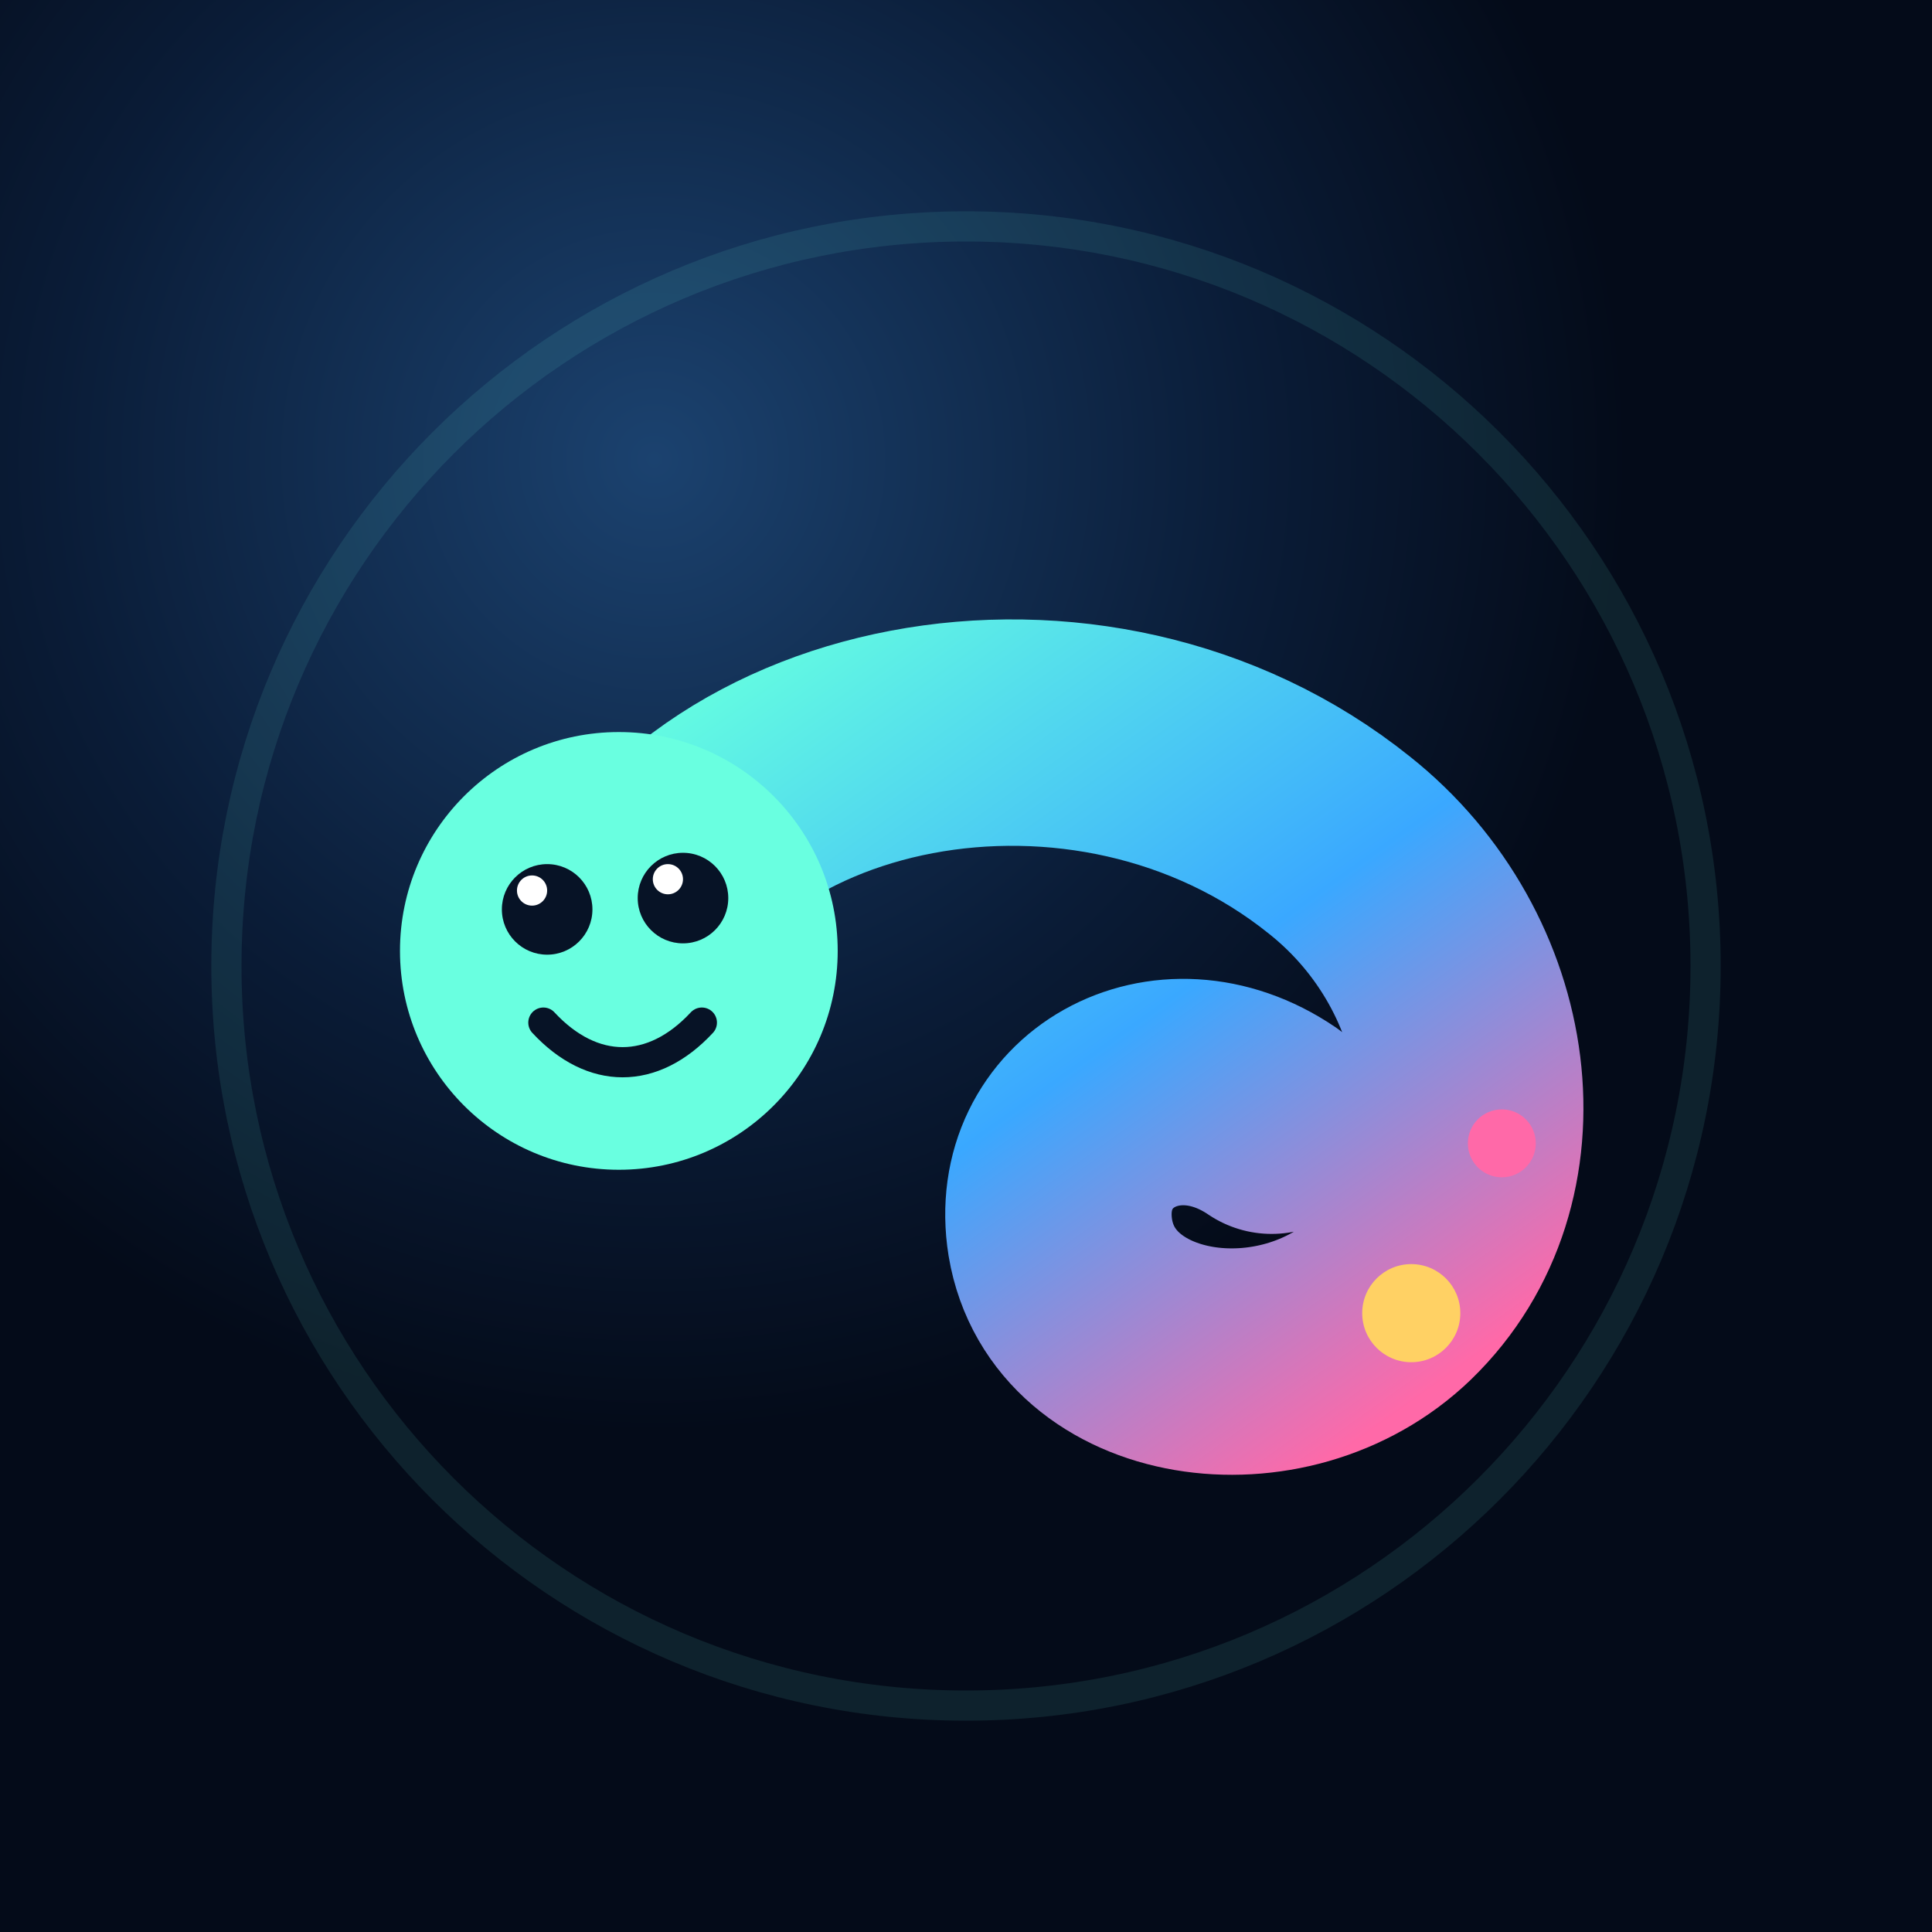
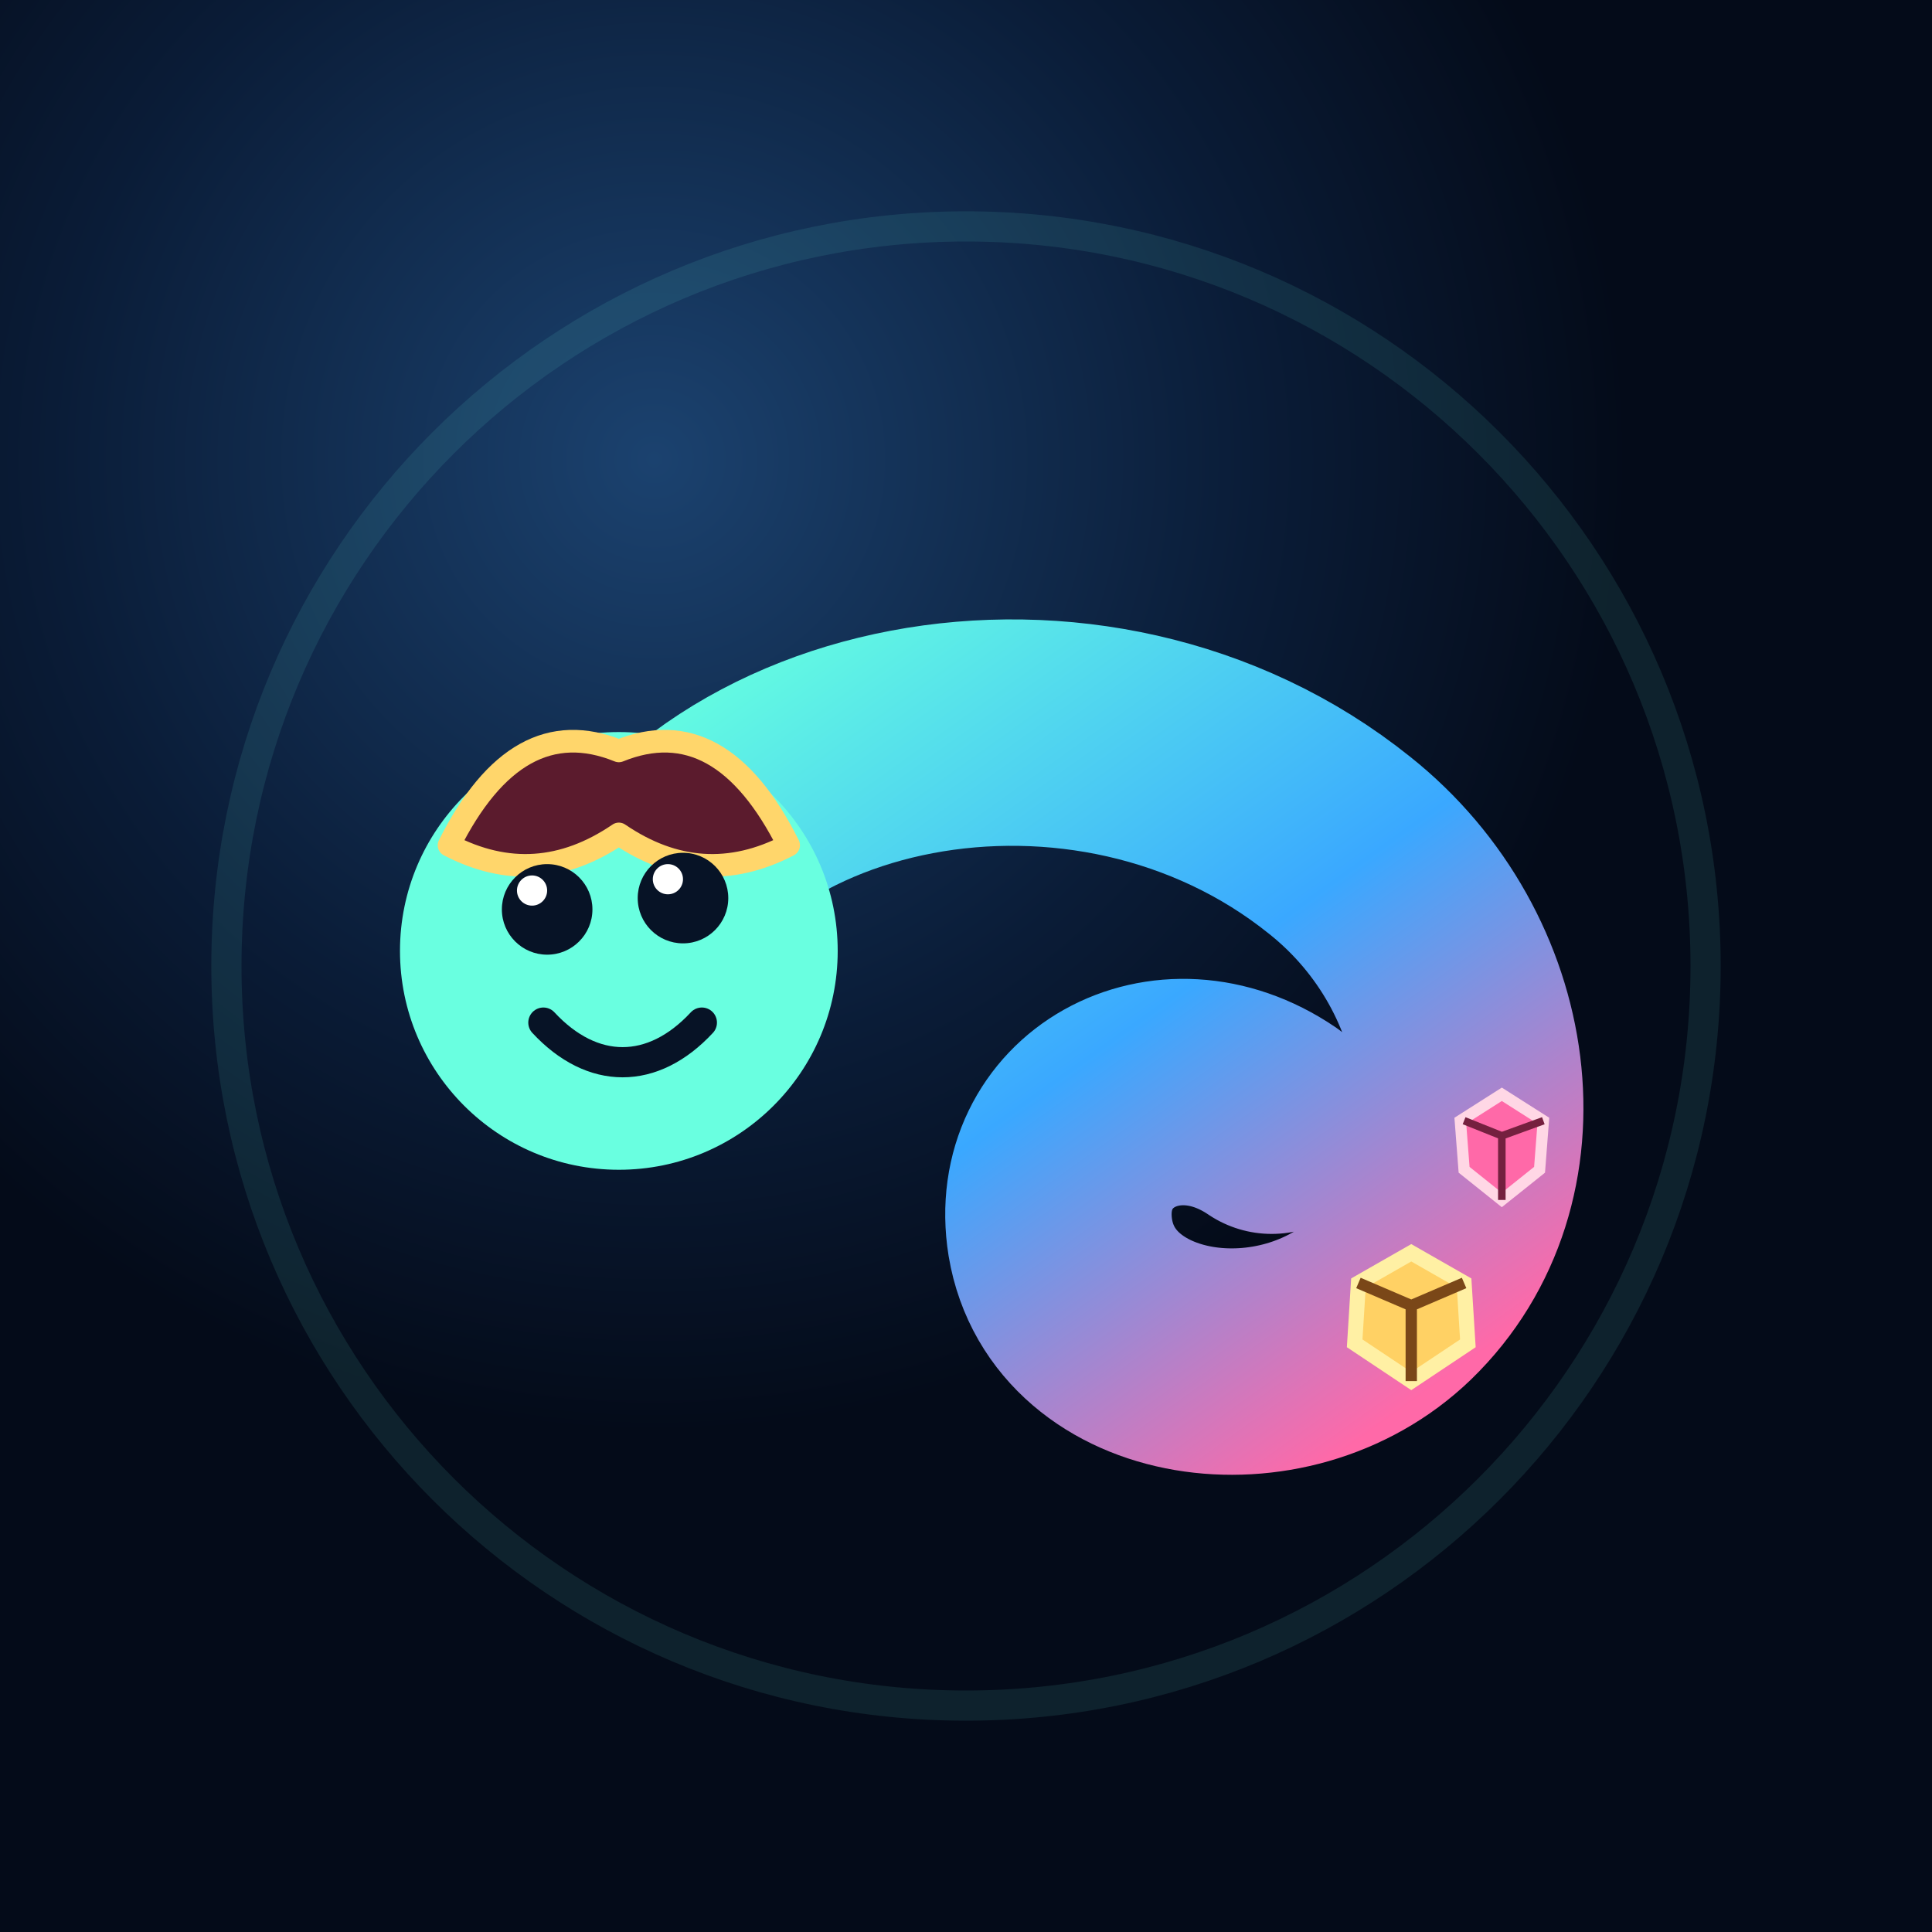
<svg xmlns="http://www.w3.org/2000/svg" viewBox="0 0 512 512">
  <defs>
    <radialGradient id="mask-bg" cx="34%" cy="24%">
      <stop offset="0" stop-color="#1b426f" />
      <stop offset="0.62" stop-color="#0a1c37" />
      <stop offset="1" stop-color="#040b19" />
    </radialGradient>
    <linearGradient id="mask-chain" x1="0" y1="0" x2="1" y2="1">
      <stop stop-color="#65ffe0" />
      <stop offset="0.54" stop-color="#3aa8ff" />
      <stop offset="1" stop-color="#ff69a8" />
    </linearGradient>
  </defs>
  <rect width="512" height="512" fill="url(#mask-bg)" />
  <circle cx="256" cy="256" r="196" fill="none" stroke="#66f7e0" stroke-opacity=".1" stroke-width="8" />
  <path d="M159 260c25-68 130-89 196-36 39 31 47 88 14 120-29 28-82 20-88-16-5-31 28-50 56-31" fill="none" stroke="url(#mask-chain)" stroke-width="60" stroke-linecap="round" />
  <circle cx="164" cy="252" r="58" fill="#69ffe0" />
+   <path d="M119 224Q137 188 164 199Q191 188 209 224Q186 236 164 221Q142 236 119 224Z" fill="#5b1b2d" stroke="#ffd66b" stroke-width="6" stroke-linejoin="round" />
  <circle cx="145" cy="241" r="12" fill="#071326" />
  <circle cx="181" cy="238" r="12" fill="#071326" />
  <circle cx="141" cy="236" r="4" fill="#fff" />
  <circle cx="177" cy="233" r="4" fill="#fff" />
  <path d="M144 271c13 14 29 14 42 0" fill="none" stroke="#071326" stroke-width="8" stroke-linecap="round" />
-   <circle cx="374" cy="348" r="13" fill="#ffd164" />
-   <circle cx="398" cy="303" r="9" fill="#ff69a8" />
+   <path d="M374 332l14 8 1 16-15 10-15-10 1-16z" fill="#ffd164" stroke="#fff0a4" stroke-width="4" />
+   <path d="M360 340l14 6 14-6m-14 6v20" fill="none" stroke="#7a4718" stroke-width="3" />
+   <path d="M398 290l11 7-1 13-10 8-10-8-1-13z" fill="#ff69a8" stroke="#ffd7e5" stroke-width="3" />
+   <path d="M388 297l10 4 11-4m-11 4v17" fill="none" stroke="#75203f" stroke-width="2" />
</svg>
